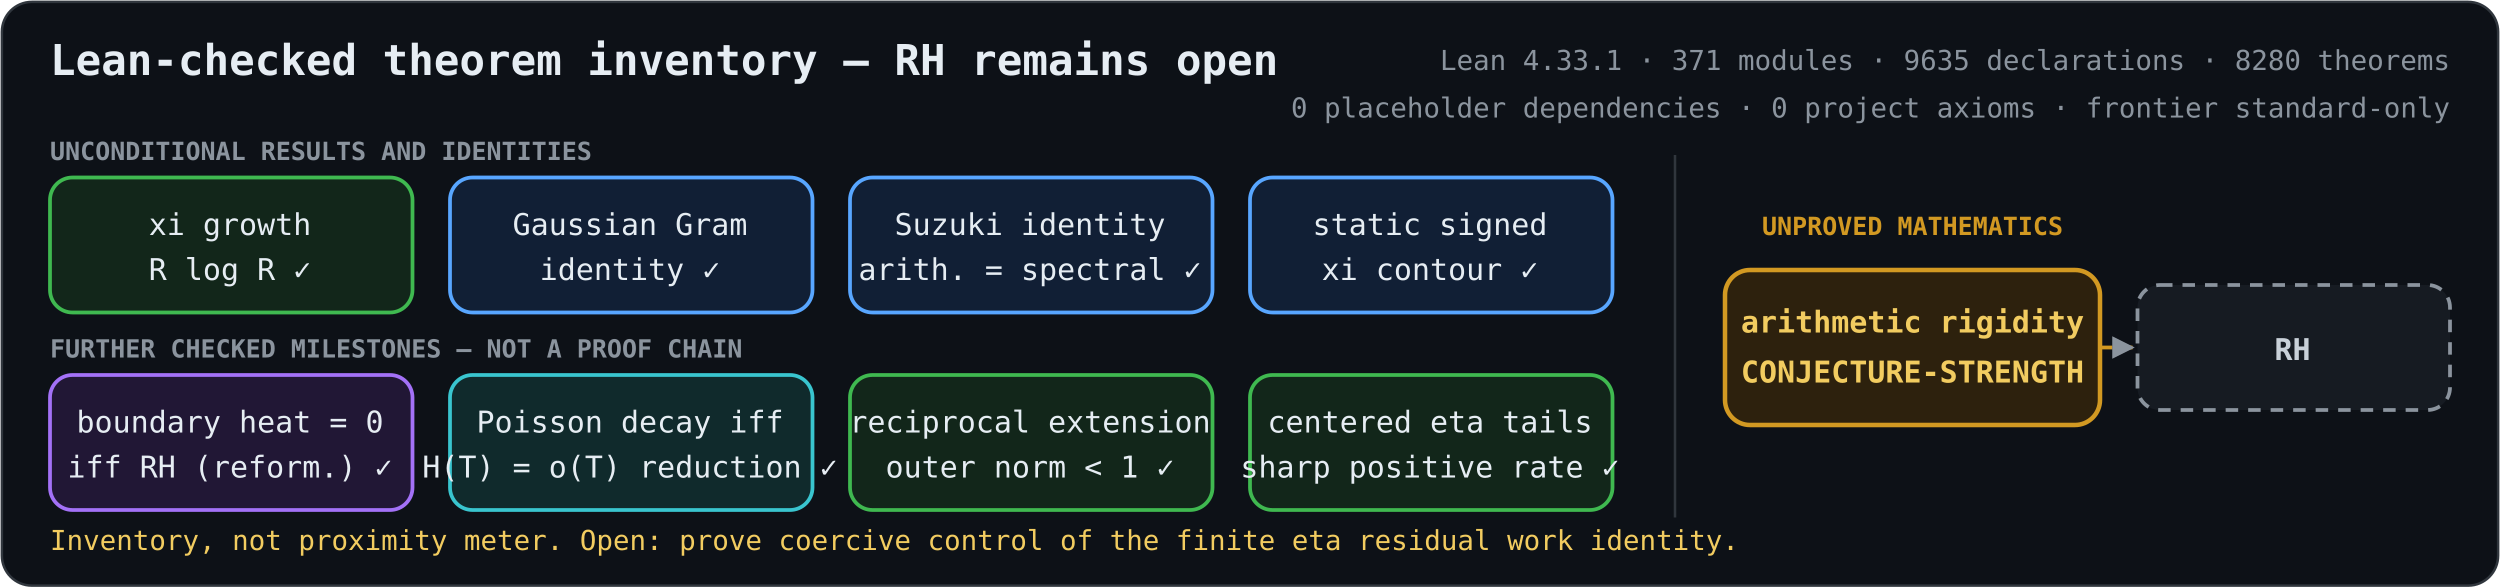
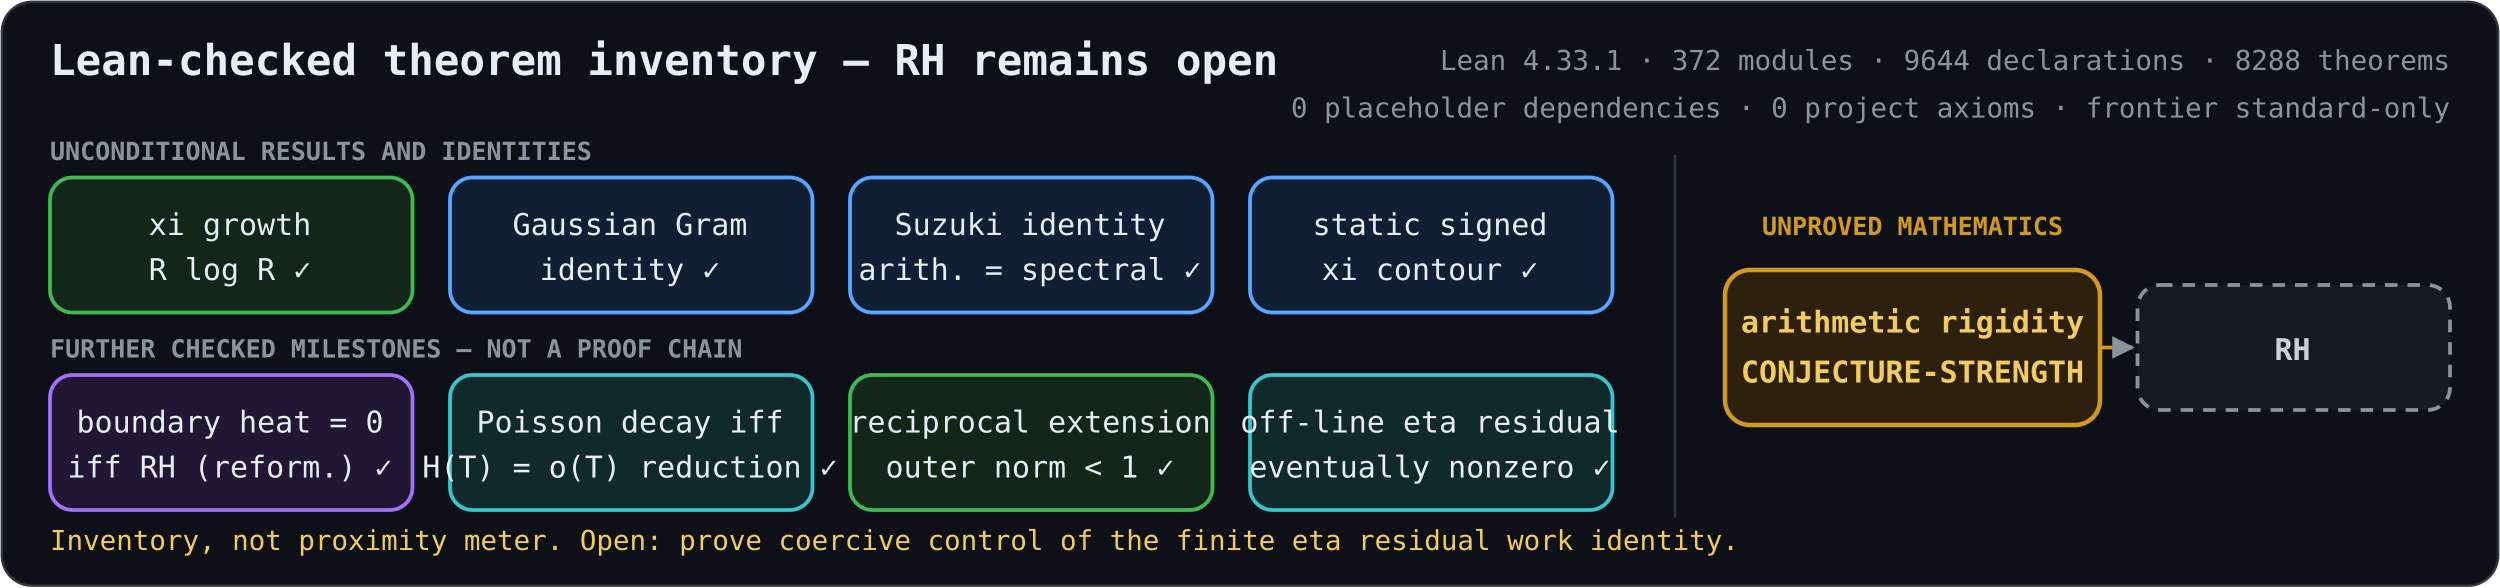
<svg xmlns="http://www.w3.org/2000/svg" role="img" aria-labelledby="title description" viewBox="0 0 1000 235">
  <defs>
    <marker id="arrow" viewBox="0 0 10 10" refX="9" refY="5" markerWidth="6" markerHeight="6" orient="auto-start-reverse">
      <path d="M 0 0 L 10 5 L 0 10 z" fill="#8b949e" />
    </marker>
    <style>
      .bg { fill: #0d1117; stroke: #30363d; }
      text { fill: #e6edf3; font-family: ui-monospace, SFMono-Regular, Menlo, Consolas, monospace; font-size: 12px; text-anchor: middle; }
      .heading { font-size: 17px; font-weight: 700; text-anchor: start; }
      .metrics { fill: #8b949e; font-size: 11px; text-anchor: end; }
      .proved rect { fill: #12261a; stroke: #3fb950; stroke-width: 1.5; }
      .proved.equivalence rect { fill: #211735; stroke: #a371f7; }
      .proved.bridge rect { fill: #111f35; stroke: #58a6ff; }
      .proved.reduction rect { fill: #102a2c; stroke: #39c5cf; }
      .open rect { fill: #2d210d; stroke: #d29922; stroke-width: 1.8; }
      .goal rect { fill: #161b22; stroke: #8b949e; stroke-width: 1.5; stroke-dasharray: 5 4; }
      .open text { fill: #f2cc60; font-weight: 700; }
      .goal text { fill: #c9d1d9; font-weight: 700; }
      .open-edge { fill: none; stroke: #d29922; stroke-width: 1.5; stroke-dasharray: 5 4; marker-end: url(#arrow); }
      .section { fill: #8b949e; font-size: 10px; font-weight: 700; text-anchor: start; }
      .gap-label { fill: #d29922; font-size: 10px; font-weight: 700; }
      .frontier { fill: #f2cc60; font-size: 11px; text-anchor: start; }
    </style>
  </defs>
  <rect class="bg" x="0.75" y="0.75" width="998.5" height="233.5" rx="12" />
  <text class="heading" x="20" y="30">Lean-checked theorem inventory — RH remains open</text>
-   <text class="metrics" x="980" y="28">Lean 4.33.1 · 371 modules · 9635 declarations · 8280 theorems</text>
+   <text class="metrics" x="980" y="28">Lean 4.33.1 · 372 modules · 9644 declarations · 8288 theorems</text>
  <text class="metrics" x="980" y="47">0 placeholder dependencies · 0 project axioms · frontier standard-only</text>
  <text class="section" x="20" y="64">UNCONDITIONAL RESULTS AND IDENTITIES</text>
  <text class="section" x="20" y="143">FURTHER CHECKED MILESTONES — NOT A PROOF CHAIN</text>
  <line x1="670" y1="62" x2="670" y2="207" stroke="#30363d" />
  <text class="gap-label" x="765" y="94">UNPROVED MATHEMATICS</text>
  <path class="open-edge" d="M840 139 H853" />
  <g class="proved unconditional">
    <rect x="20" y="71" width="145" height="54" rx="9" />
    <text x="92" y="94">xi growth</text>
    <text x="92" y="112">R log R  ✓</text>
  </g>
  <g class="proved bridge">
    <rect x="180" y="71" width="145" height="54" rx="9" />
    <text x="252" y="94">Gaussian Gram</text>
    <text x="252" y="112">identity  ✓</text>
  </g>
  <g class="proved bridge">
    <rect x="340" y="71" width="145" height="54" rx="9" />
    <text x="412" y="94">Suzuki identity</text>
    <text x="412" y="112">arith. = spectral  ✓</text>
  </g>
  <g class="proved bridge">
    <rect x="500" y="71" width="145" height="54" rx="9" />
    <text x="572" y="94">static signed</text>
    <text x="572" y="112">xi contour  ✓</text>
  </g>
  <g class="proved equivalence">
    <rect x="20" y="150" width="145" height="54" rx="9" />
    <text x="92" y="173">boundary heat = 0</text>
    <text x="92" y="191">iff RH (reform.)  ✓</text>
  </g>
  <g class="proved reduction">
    <rect x="180" y="150" width="145" height="54" rx="9" />
    <text x="252" y="173">Poisson decay iff</text>
    <text x="252" y="191">H(T) = o(T) reduction  ✓</text>
  </g>
  <g class="proved unconditional">
    <rect x="340" y="150" width="145" height="54" rx="9" />
    <text x="412" y="173">reciprocal extension</text>
    <text x="412" y="191">outer norm &lt; 1  ✓</text>
  </g>
-   <g class="proved unconditional">
+   <g class="proved reduction">
    <rect x="500" y="150" width="145" height="54" rx="9" />
-     <text x="572" y="173">centered eta tails</text>
-     <text x="572" y="191">sharp positive rate  ✓</text>
+     <text x="572" y="173">off-line eta residual</text>
+     <text x="572" y="191">eventually nonzero  ✓</text>
  </g>
  <g class="open">
    <rect x="690" y="108" width="150" height="62" rx="10" />
    <text x="765" y="133">arithmetic rigidity</text>
    <text x="765" y="153">CONJECTURE-STRENGTH</text>
  </g>
  <g class="goal">
    <rect x="855" y="114" width="125" height="50" rx="9" />
    <text x="917" y="144">RH</text>
  </g>
  <text class="frontier" x="20" y="220">Inventory, not proximity meter. Open: prove coercive control of the finite eta residual work identity.</text>
</svg>
